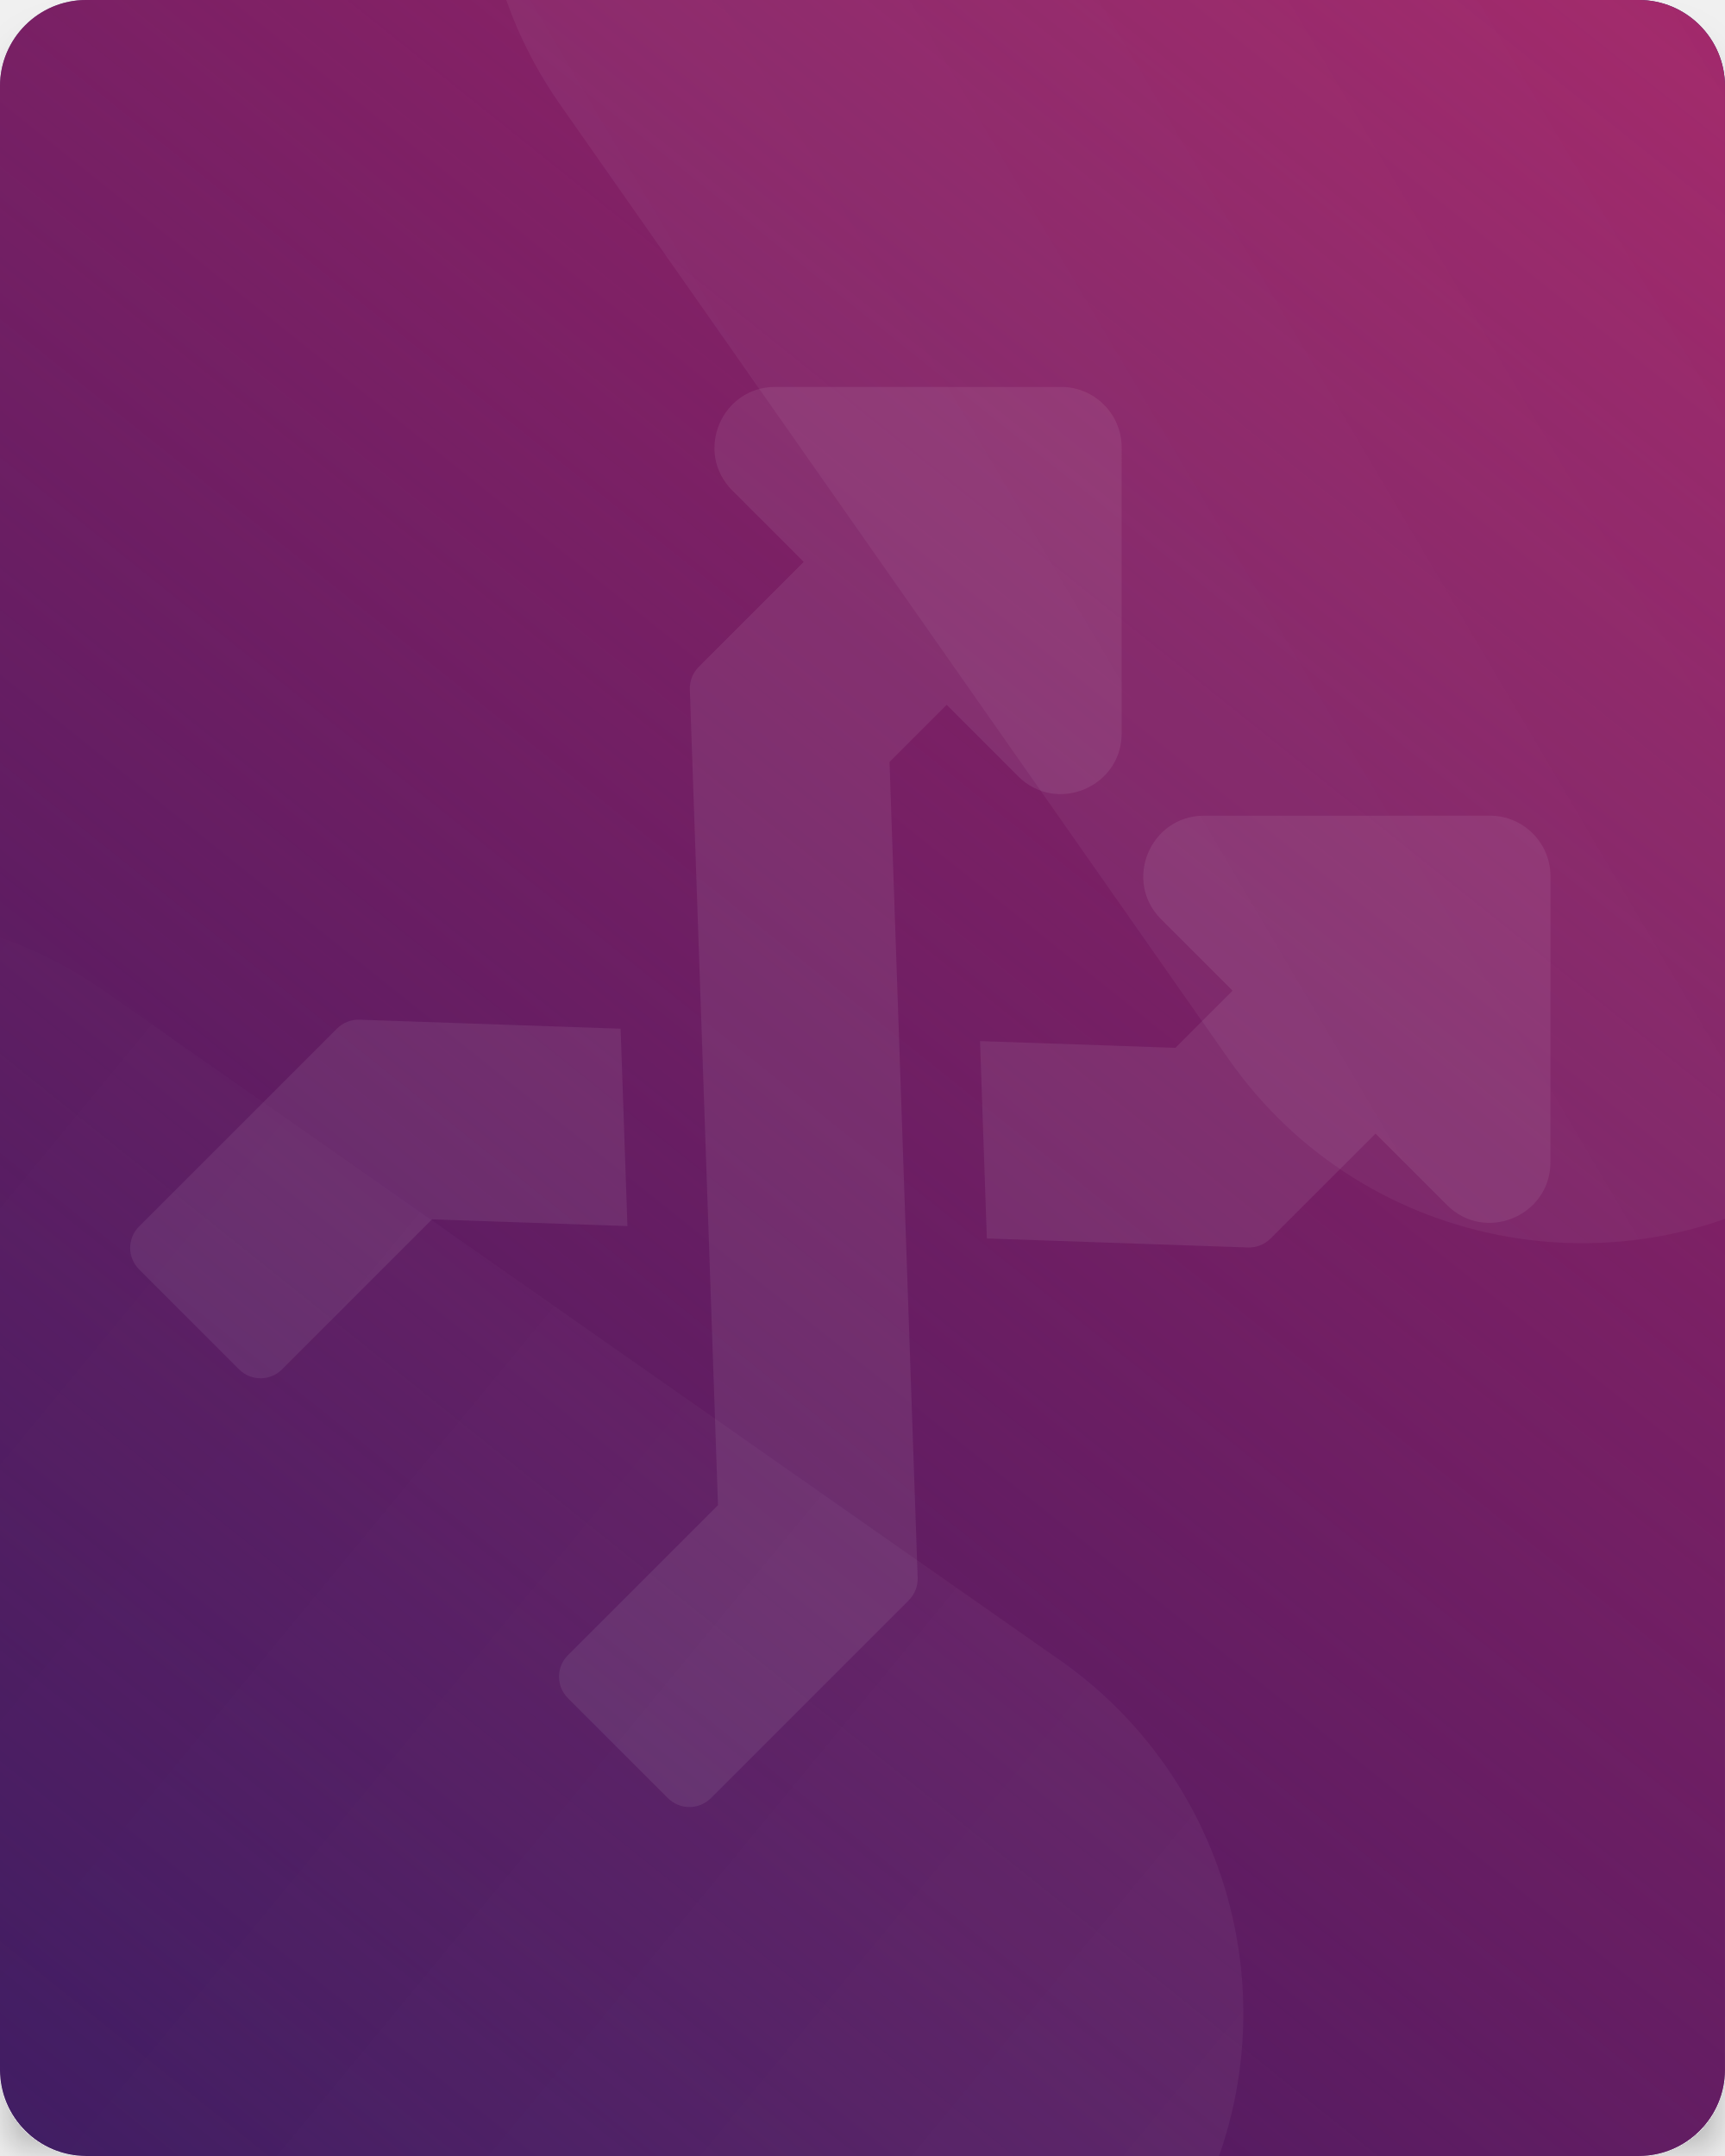
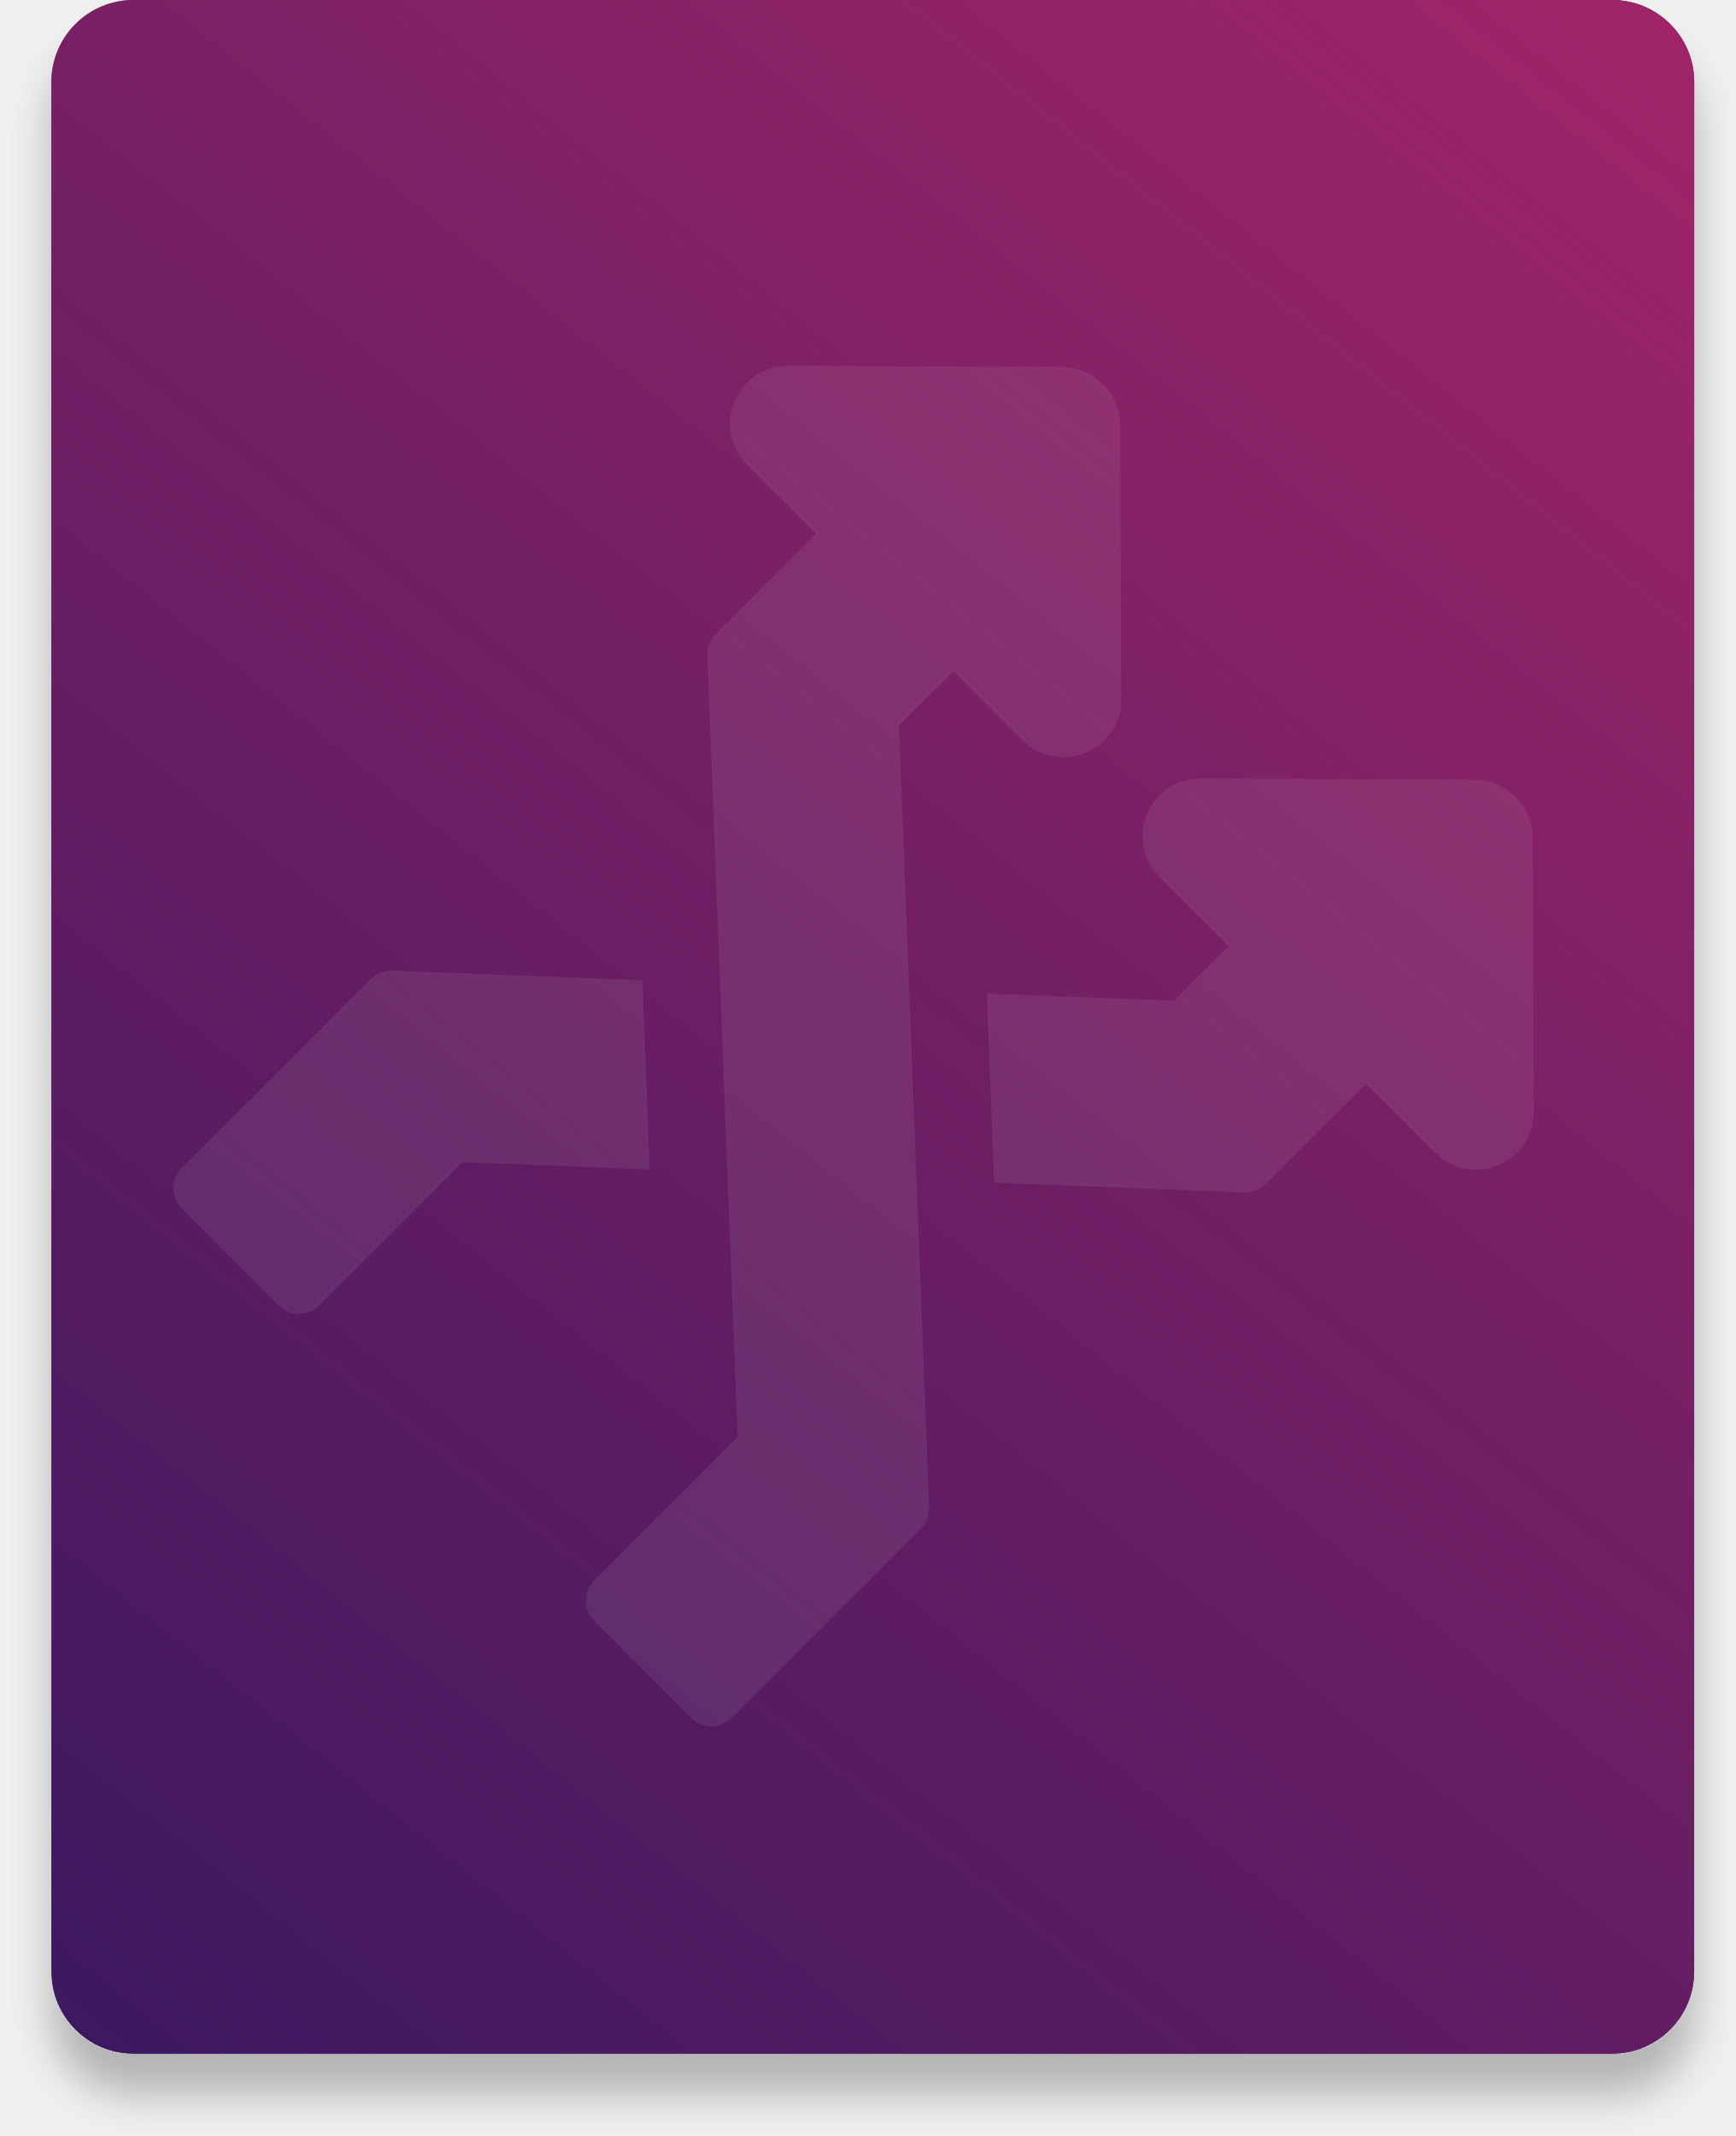
- <svg xmlns="http://www.w3.org/2000/svg" fill="none" viewBox="0 0 160 200">
-   <g filter="url(#a)">
-     <rect width="160" height="200" x="-.002" y="-.001" fill="#3B185F" rx="8" />
-     <rect width="160" height="200" x="-.002" y="-.001" fill="url(#b)" rx="8" />
+ <svg xmlns="http://www.w3.org/2000/svg" width="169" height="208" viewBox="0 0 169 208" fill="none">
+   <g filter="url(#filter0_d)">
+     <rect x="4.998" y="-0.001" width="160" height="200" rx="8" fill="#3B185F" />
+     <rect x="4.998" y="-0.001" width="160" height="200" rx="8" fill="url(#paint0_linear)" />
  </g>
-   <g clip-path="url(#c)">
-     <path fill="#F5F5F5" fill-opacity=".08" d="M138.189 75.666c3.107 0 5.625 2.518 5.625 5.625l-.003 26.514c0 4.975-6.046 7.534-9.602 3.977l-6.627-6.626-9.742 9.742c-.273.273-.598.487-.957.628-.359.142-.743.208-1.129.195l-24.221-.836-.631-18.309 18.119.625 5.303-5.303-6.626-6.626c-3.553-3.553-1.003-9.602 3.978-9.603l26.513-.003ZM26.157 127.032l13.921-13.921 18.119.625-.631-18.309-24.221-.835c-.386-.013-.769.053-1.128.194-.359.141-.685.355-.957.628L12.899 113.774c-1.098 1.098-1.098 2.879 0 3.977l9.281 9.281c1.098 1.098 2.879 1.098 3.978 0Zm61.651-61.651 6.627 6.627c3.557 3.557 9.603.998 9.603-3.978l.002-26.514c0-3.107-2.518-5.625-5.625-5.625l-26.513.003c-4.981 0-7.53 6.05-3.978 9.602l6.626 6.626-9.742 9.742c-.273.273-.486.599-.628.957-.141.359-.208.743-.194 1.128l2.61 75.677-13.921 13.921c-1.098 1.098-1.098 2.879 0 3.977l9.281 9.281c1.098 1.098 2.879 1.098 3.978 0l18.36-18.36c.551-.551.849-1.307.822-2.086l-2.61-75.676 5.303-5.303Z" />
-   </g>
-   <rect width="188.143" height="188.143" x="136.912" y="131.032" fill="url(#d)" fill-opacity=".16" rx="40" transform="rotate(-125 136.912 131.032)" />
-   <rect width="188.143" height="188.143" x="131.032" y="176.914" fill="url(#e)" fill-opacity=".16" rx="40" transform="rotate(125 131.032 176.914)" />
+   <path d="M143.581 75.915C146.706 75.928 149.25 78.472 149.263 81.597L149.372 108.269C149.393 113.273 143.322 115.822 139.729 112.229L133.036 105.536L123.276 115.295C123.003 115.568 122.676 115.782 122.316 115.923C121.956 116.063 121.57 116.128 121.182 116.113L96.813 115.171L96.101 96.751L114.33 97.456L119.643 92.143L112.95 85.45C109.361 81.861 111.9 75.786 116.91 75.807L143.581 75.915ZM31.099 127.115L45.045 113.17L63.274 113.874L62.562 95.454L38.193 94.512C37.805 94.497 37.419 94.562 37.059 94.703C36.699 94.843 36.372 95.057 36.099 95.33L17.706 113.722C16.606 114.822 16.614 116.614 17.723 117.723L27.098 127.098C28.208 128.208 29.999 128.215 31.099 127.115ZM92.857 65.357L99.551 72.051C103.143 75.644 109.215 73.095 109.194 68.09L109.085 41.419C109.072 38.294 106.528 35.75 103.403 35.737L76.732 35.628C71.721 35.607 69.182 41.682 72.771 45.271L79.464 51.964L69.705 61.724C69.432 61.997 69.218 62.324 69.078 62.684C68.937 63.044 68.872 63.43 68.887 63.818L71.83 139.955L57.885 153.901C56.785 155.001 56.792 156.792 57.902 157.902L67.277 167.277C68.386 168.386 70.178 168.394 71.278 167.294L89.67 148.902C90.222 148.349 90.518 147.591 90.488 146.807L87.545 70.67L92.857 65.357Z" fill="#F5F5F5" fill-opacity="0.08" />
  <defs>
-     <linearGradient id="b" x1="159.998" x2="-.002" y1="-.001" y2="199.999" gradientUnits="userSpaceOnUse">
+     <filter id="filter0_d" x="0.998" y="-0.001" width="168" height="208" filterUnits="userSpaceOnUse" color-interpolation-filters="sRGB">
+       <feFlood flood-opacity="0" result="BackgroundImageFix" />
+       <feColorMatrix in="SourceAlpha" type="matrix" values="0 0 0 0 0 0 0 0 0 0 0 0 0 0 0 0 0 0 127 0" result="hardAlpha" />
+       <feOffset dy="4" />
+       <feGaussianBlur stdDeviation="2" />
+       <feComposite in2="hardAlpha" operator="out" />
+       <feColorMatrix type="matrix" values="0 0 0 0 0 0 0 0 0 0 0 0 0 0 0 0 0 0 0.25 0" />
+       <feBlend mode="normal" in2="BackgroundImageFix" result="effect1_dropShadow" />
+       <feBlend mode="normal" in="SourceGraphic" in2="effect1_dropShadow" result="shape" />
+     </filter>
+     <linearGradient id="paint0_linear" x1="164.998" y1="-0.001" x2="4.998" y2="199.999" gradientUnits="userSpaceOnUse">
      <stop stop-color="#A12568" />
      <stop offset="1" stop-color="#A12568" stop-opacity="0" />
    </linearGradient>
-     <linearGradient id="d" x1="279.454" x2="230.984" y1="-296.783" y2="319.176" gradientUnits="userSpaceOnUse">
-       <stop stop-color="#fff" />
-       <stop offset="1" stop-color="#fff" stop-opacity="0" />
-     </linearGradient>
-     <linearGradient id="e" x1="273.574" x2="225.104" y1="-250.901" y2="365.058" gradientUnits="userSpaceOnUse">
-       <stop stop-color="#fff" />
-       <stop offset="1" stop-color="#fff" stop-opacity="0" />
-     </linearGradient>
-     <clipPath id="c">
-       <path fill="#fff" d="M0 0h120v120H0z" transform="rotate(-45 118.033 55.96193)" />
-     </clipPath>
-     <filter id="a" width="168" height="208" x="-4.002" y="-.001" color-interpolation-filters="sRGB" filterUnits="userSpaceOnUse">
-       <feFlood flood-opacity="0" result="BackgroundImageFix" />
-       <feColorMatrix in="SourceAlpha" result="hardAlpha" values="0 0 0 0 0 0 0 0 0 0 0 0 0 0 0 0 0 0 127 0" />
-       <feOffset dy="4" />
-       <feGaussianBlur stdDeviation="2" />
-       <feComposite in2="hardAlpha" operator="out" />
-       <feColorMatrix values="0 0 0 0 0 0 0 0 0 0 0 0 0 0 0 0 0 0 0.25 0" />
-       <feBlend in2="BackgroundImageFix" result="effect1_dropShadow" />
-       <feBlend in="SourceGraphic" in2="effect1_dropShadow" result="shape" />
-     </filter>
  </defs>
</svg>
